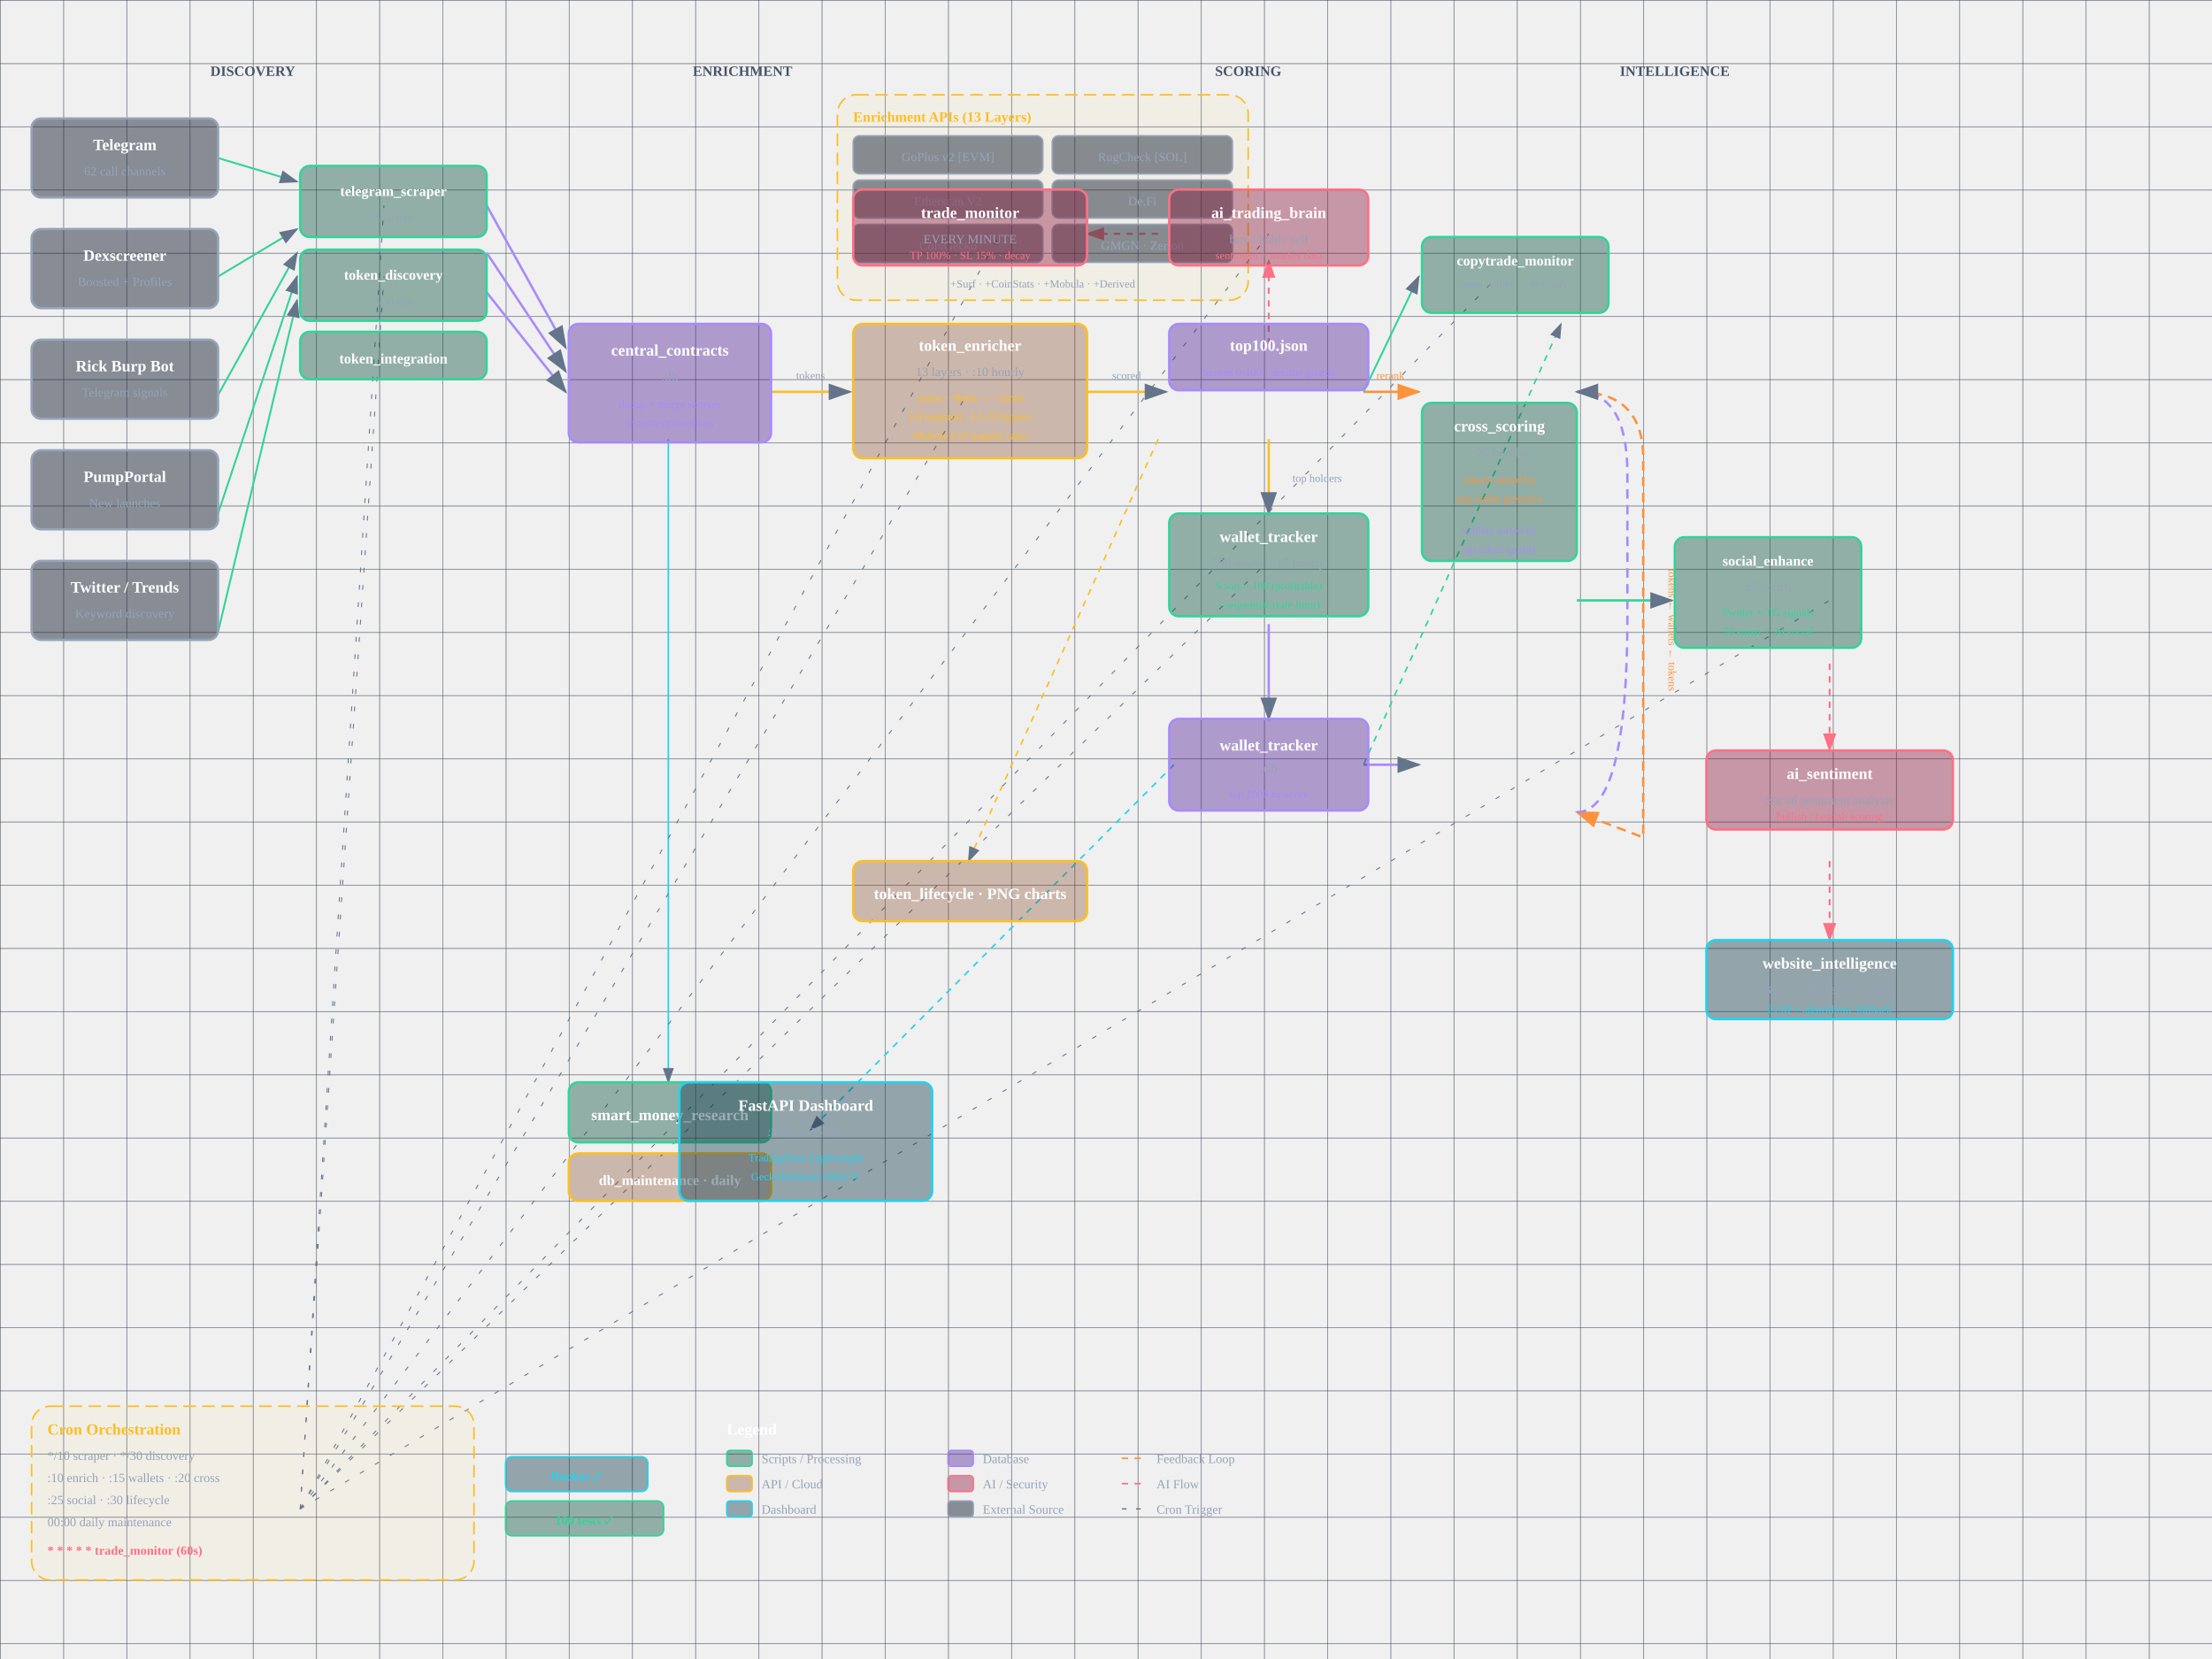
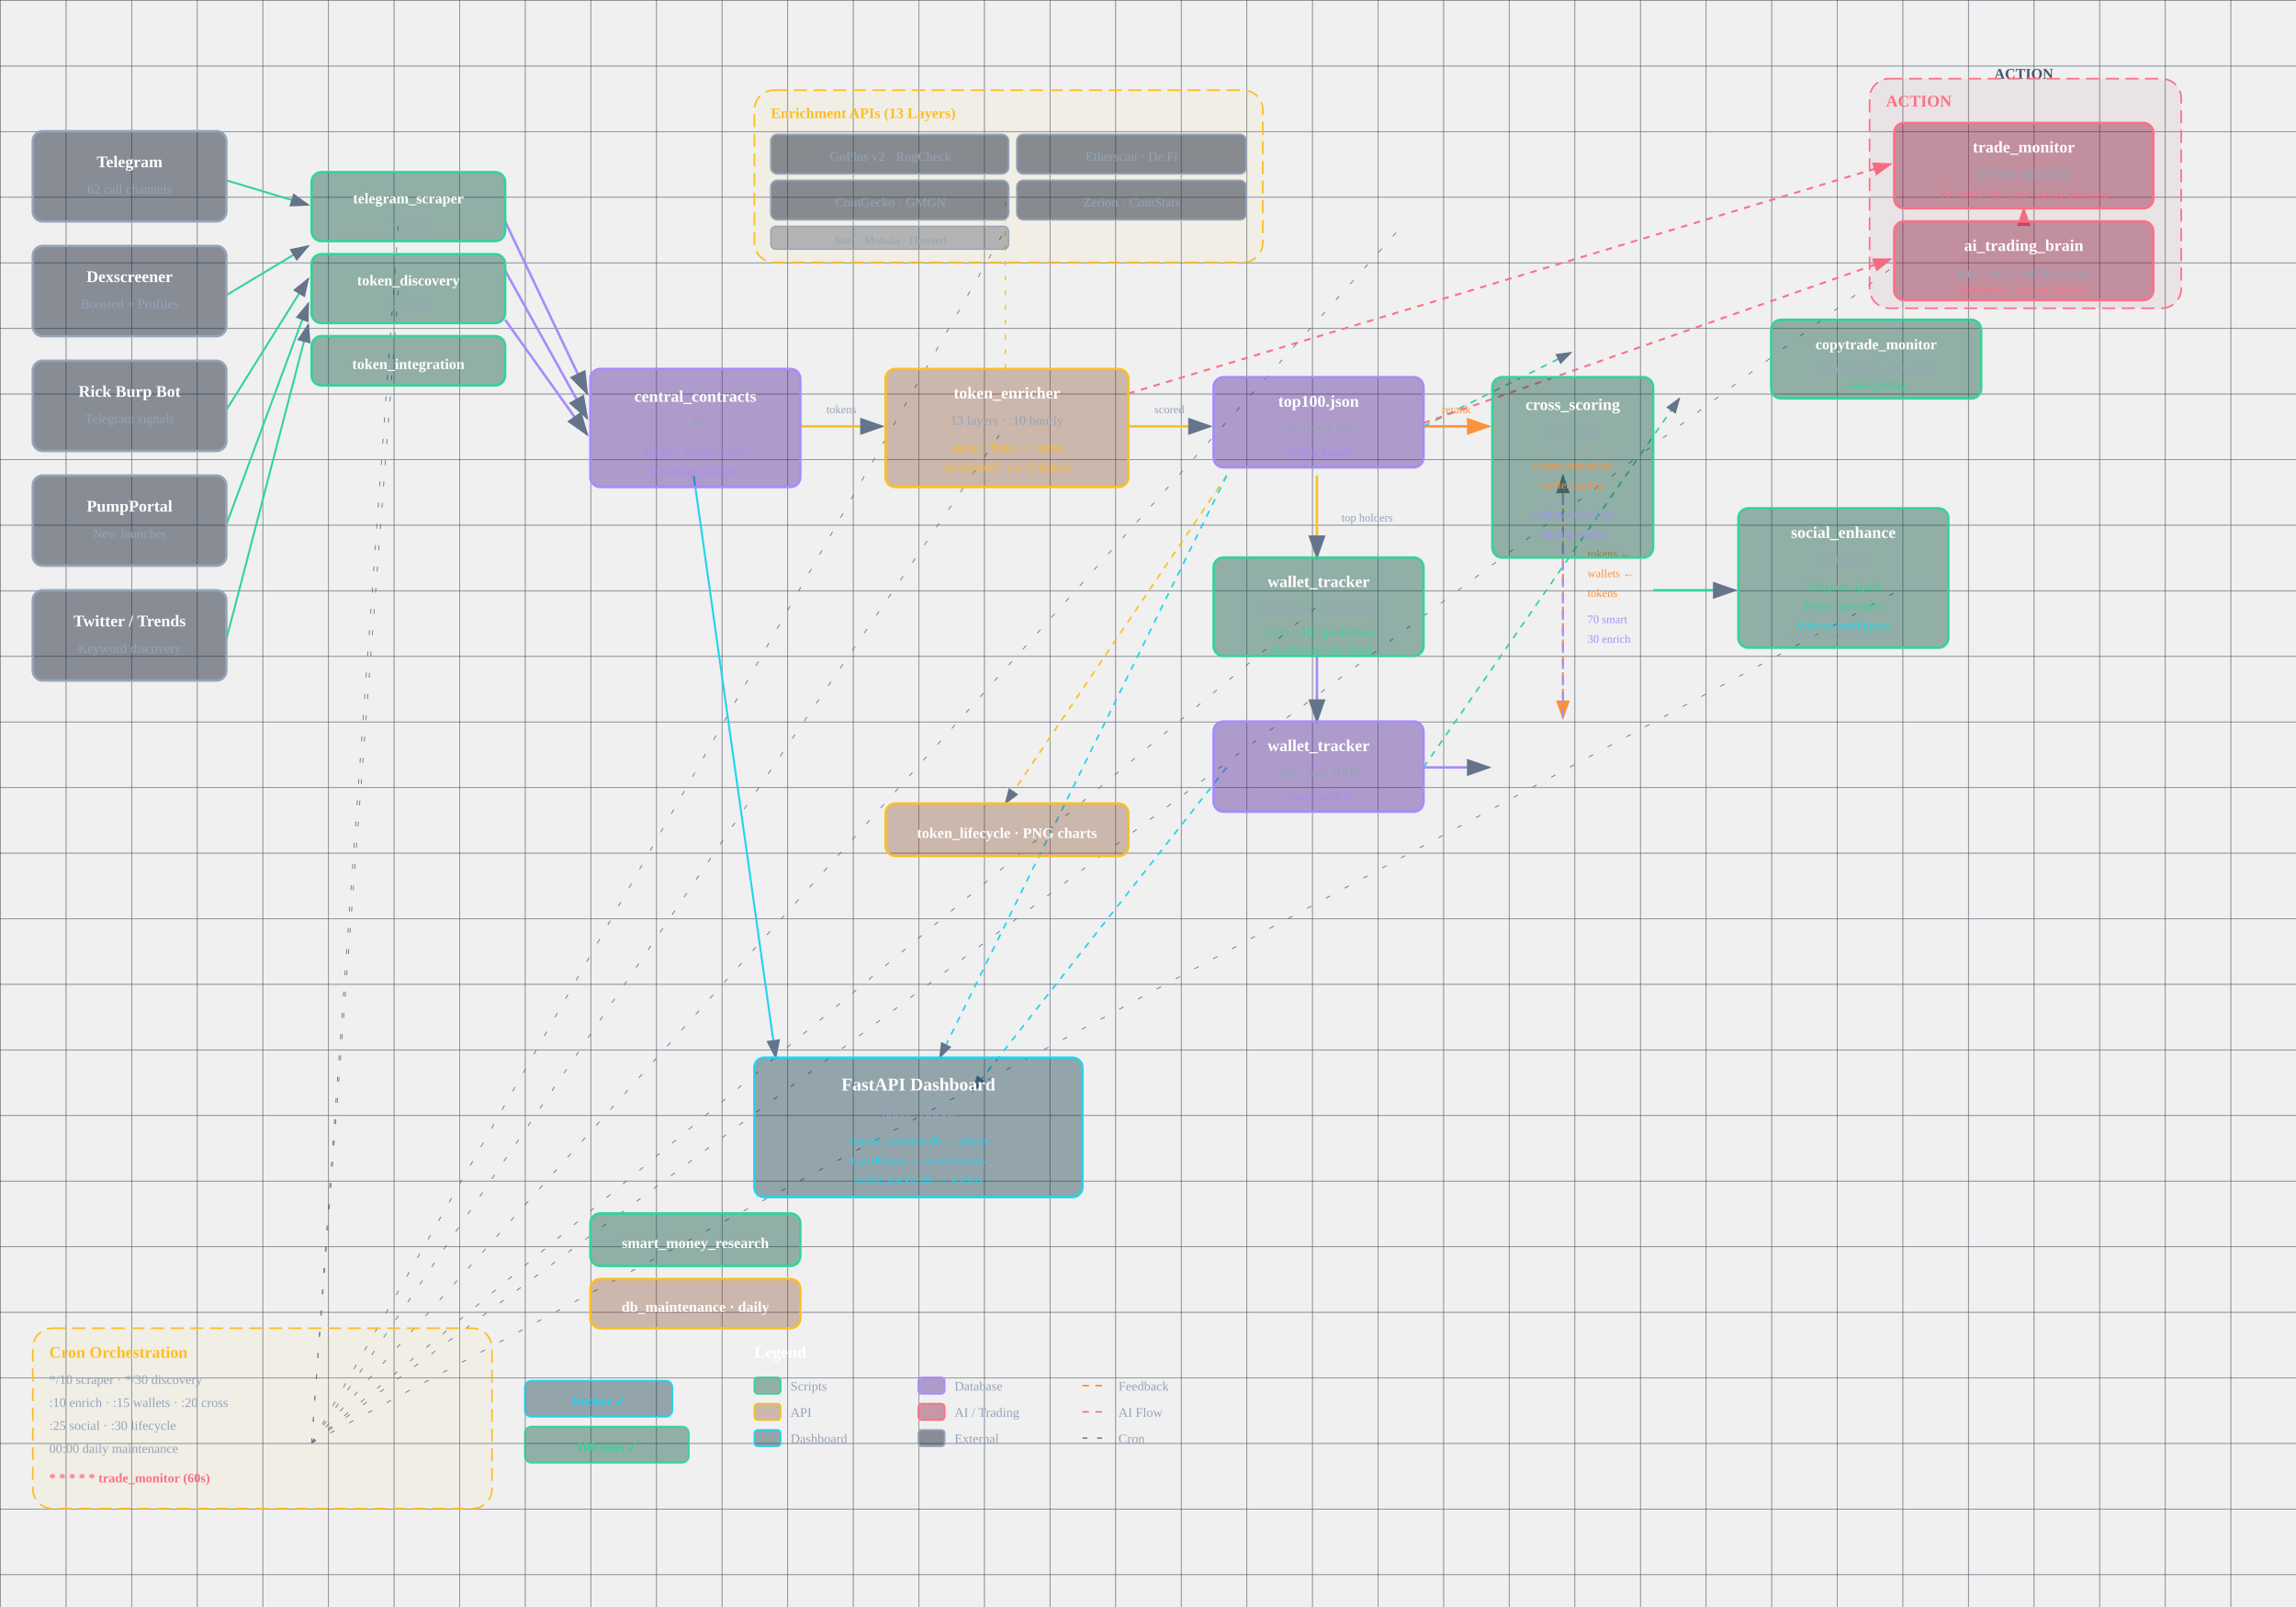
- <svg viewBox="0 0 1400 1050">
+ <svg viewBox="0 0 1400 980">
  <defs>
-     <marker id="arrowhead" markerWidth="10" markerHeight="7" refX="9" refY="3.5" orient="auto">
+     <marker id="arrow" markerWidth="10" markerHeight="7" refX="9" refY="3.5" orient="auto">
      <polygon points="0 0, 10 3.5, 0 7" fill="#64748b" />
    </marker>
    <marker id="arrowrose" markerWidth="10" markerHeight="7" refX="9" refY="3.5" orient="auto">
      <polygon points="0 0, 10 3.5, 0 7" fill="#fb7185" />
    </marker>
    <marker id="arroworange" markerWidth="10" markerHeight="7" refX="9" refY="3.5" orient="auto">
      <polygon points="0 0, 10 3.5, 0 7" fill="#fb923c" />
    </marker>
    <pattern id="grid" width="40" height="40" patternUnits="userSpaceOnUse">
      <path d="M 40 0 L 0 0 0 40" fill="none" stroke="#1e293b" stroke-width="0.5" />
    </pattern>
  </defs>
  <rect width="100%" height="100%" fill="url(#grid)" />
-   <text x="160" y="48" fill="#475569" font-size="9" font-weight="600" text-anchor="middle">DISCOVERY</text>
-   <text x="470" y="48" fill="#475569" font-size="9" font-weight="600" text-anchor="middle">ENRICHMENT</text>
-   <text x="790" y="48" fill="#475569" font-size="9" font-weight="600" text-anchor="middle">SCORING</text>
-   <text x="1060" y="48" fill="#475569" font-size="9" font-weight="600" text-anchor="middle">INTELLIGENCE</text>
-   <line x1="138" y1="100" x2="188" y2="115" stroke="#34d399" stroke-width="1.2" marker-end="url(#arrowhead)" />
-   <line x1="138" y1="175" x2="188" y2="145" stroke="#34d399" stroke-width="1.2" marker-end="url(#arrowhead)" />
-   <line x1="138" y1="250" x2="188" y2="160" stroke="#34d399" stroke-width="1.2" marker-end="url(#arrowhead)" />
-   <line x1="138" y1="325" x2="188" y2="175" stroke="#34d399" stroke-width="1.2" marker-end="url(#arrowhead)" />
-   <line x1="138" y1="400" x2="188" y2="190" stroke="#34d399" stroke-width="1.2" marker-end="url(#arrowhead)" />
-   <line x1="308" y1="130" x2="358" y2="220" stroke="#a78bfa" stroke-width="1.5" marker-end="url(#arrowhead)" />
-   <line x1="308" y1="160" x2="358" y2="235" stroke="#a78bfa" stroke-width="1.5" marker-end="url(#arrowhead)" />
-   <line x1="308" y1="185" x2="358" y2="248" stroke="#a78bfa" stroke-width="1.5" marker-end="url(#arrowhead)" />
-   <line x1="488" y1="248" x2="538" y2="248" stroke="#fbbf24" stroke-width="1.5" marker-end="url(#arrowhead)" />
-   <text x="513" y="240" fill="#94a3b8" font-size="7" text-anchor="middle">tokens</text>
-   <line x1="688" y1="248" x2="738" y2="248" stroke="#fbbf24" stroke-width="1.5" marker-end="url(#arrowhead)" />
-   <text x="713" y="240" fill="#94a3b8" font-size="7" text-anchor="middle">scored</text>
-   <line x1="803" y1="278" x2="803" y2="325" stroke="#fbbf24" stroke-width="1.5" marker-end="url(#arrowhead)" />
-   <text x="818" y="305" fill="#94a3b8" font-size="7">top holders</text>
-   <line x1="803" y1="395" x2="803" y2="455" stroke="#a78bfa" stroke-width="1.5" marker-end="url(#arrowhead)" />
-   <line x1="863" y1="484" x2="898" y2="484" stroke="#a78bfa" stroke-width="1.5" marker-end="url(#arrowhead)" />
-   <line x1="863" y1="248" x2="898" y2="248" stroke="#fb923c" stroke-width="1.5" marker-end="url(#arroworange)" />
-   <text x="880" y="240" fill="#fb923c" font-size="7" text-anchor="middle">rerank</text>
-   <path d="M 998 248 Q 1040 248 1040 290 Q 1040 530 1040 530 Q 1040 530 998 514" fill="none" stroke="#fb923c" stroke-width="1.5" stroke-dasharray="6,4" marker-end="url(#arroworange)" />
-   <text x="1056" y="360" fill="#fb923c" font-size="7" text-anchor="start" transform="rotate(90,1056,360)">tokens ← wallets ← tokens</text>
-   <path d="M 998 514 Q 1030 514 1030 390 Q 1030 300 1030 300 Q 1030 248 998 248" fill="none" stroke="#a78bfa" stroke-width="1.5" stroke-dasharray="6,4" marker-end="url(#arrowhead)" />
-   <line x1="998" y1="380" x2="1058" y2="380" stroke="#34d399" stroke-width="1.5" marker-end="url(#arrowhead)" />
-   <line x1="1158" y1="420" x2="1158" y2="475" stroke="#fb7185" stroke-width="1.2" stroke-dasharray="4,4" marker-end="url(#arrowrose)" />
-   <line x1="1158" y1="545" x2="1158" y2="595" stroke="#fb7185" stroke-width="1.2" stroke-dasharray="4,4" marker-end="url(#arrowrose)" />
-   <line x1="803" y1="218" x2="803" y2="165" stroke="#fb7185" stroke-width="1.2" stroke-dasharray="4,4" marker-end="url(#arrowrose)" />
-   <line x1="733" y1="148" x2="688" y2="148" stroke="#fb7185" stroke-width="1.2" stroke-dasharray="4,4" marker-end="url(#arrowrose)" />
-   <line x1="863" y1="248" x2="898" y2="175" stroke="#34d399" stroke-width="1.2" marker-end="url(#arrowhead)" />
-   <line x1="863" y1="484" x2="988" y2="205" stroke="#34d399" stroke-width="1" stroke-dasharray="4,4" marker-end="url(#arrowhead)" />
-   <line x1="733" y1="278" x2="613" y2="545" stroke="#fbbf24" stroke-width="1" stroke-dasharray="4,4" marker-end="url(#arrowhead)" />
-   <line x1="423" y1="278" x2="423" y2="685" stroke="#22d3ee" stroke-width="1" marker-end="url(#arrowhead)" />
-   <line x1="743" y1="484" x2="513" y2="715" stroke="#22d3ee" stroke-width="1" stroke-dasharray="4,4" marker-end="url(#arrowhead)" />
-   <line x1="190" y1="955" x2="243" y2="130" stroke="#64748b" stroke-width="0.6" stroke-dasharray="3,8" />
-   <line x1="190" y1="955" x2="243" y2="175" stroke="#64748b" stroke-width="0.6" stroke-dasharray="3,8" />
-   <line x1="190" y1="955" x2="613" y2="248" stroke="#64748b" stroke-width="0.6" stroke-dasharray="3,8" />
-   <line x1="190" y1="955" x2="803" y2="355" stroke="#64748b" stroke-width="0.6" stroke-dasharray="3,8" />
-   <line x1="190" y1="955" x2="948" y2="175" stroke="#64748b" stroke-width="0.6" stroke-dasharray="3,8" />
-   <line x1="190" y1="955" x2="1158" y2="380" stroke="#64748b" stroke-width="0.6" stroke-dasharray="3,8" />
-   <line x1="190" y1="955" x2="633" y2="148" stroke="#64748b" stroke-width="0.6" stroke-dasharray="3,8" />
-   <line x1="190" y1="955" x2="803" y2="148" stroke="#64748b" stroke-width="0.6" stroke-dasharray="3,8" />
-   <rect x="20" y="75" width="118" height="50" rx="6" fill="rgba(30, 41, 59, 0.5)" stroke="#94a3b8" stroke-width="1.5" />
-   <text x="79" y="95" fill="white" font-size="10" font-weight="600" text-anchor="middle">Telegram</text>
-   <text x="79" y="111" fill="#94a3b8" font-size="8" text-anchor="middle">62 call channels</text>
-   <rect x="20" y="145" width="118" height="50" rx="6" fill="rgba(30, 41, 59, 0.5)" stroke="#94a3b8" stroke-width="1.5" />
-   <text x="79" y="165" fill="white" font-size="10" font-weight="600" text-anchor="middle">Dexscreener</text>
-   <text x="79" y="181" fill="#94a3b8" font-size="8" text-anchor="middle">Boosted + Profiles</text>
-   <rect x="20" y="215" width="118" height="50" rx="6" fill="rgba(30, 41, 59, 0.5)" stroke="#94a3b8" stroke-width="1.5" />
-   <text x="79" y="235" fill="white" font-size="10" font-weight="600" text-anchor="middle">Rick Burp Bot</text>
-   <text x="79" y="251" fill="#94a3b8" font-size="8" text-anchor="middle">Telegram signals</text>
-   <rect x="20" y="285" width="118" height="50" rx="6" fill="rgba(30, 41, 59, 0.5)" stroke="#94a3b8" stroke-width="1.5" />
-   <text x="79" y="305" fill="white" font-size="10" font-weight="600" text-anchor="middle">PumpPortal</text>
-   <text x="79" y="321" fill="#94a3b8" font-size="8" text-anchor="middle">New launches</text>
-   <rect x="20" y="355" width="118" height="50" rx="6" fill="rgba(30, 41, 59, 0.5)" stroke="#94a3b8" stroke-width="1.5" />
-   <text x="79" y="375" fill="white" font-size="10" font-weight="600" text-anchor="middle">Twitter / Trends</text>
-   <text x="79" y="391" fill="#94a3b8" font-size="8" text-anchor="middle">Keyword discovery</text>
-   <rect x="190" y="105" width="118" height="45" rx="6" fill="rgba(6, 78, 59, 0.4)" stroke="#34d399" stroke-width="1.5" />
+   <text x="1234" y="48" fill="#475569" font-size="9" font-weight="600" text-anchor="middle">ACTION</text>
+   <line x1="138" y1="110" x2="188" y2="125" stroke="#34d399" stroke-width="1.2" marker-end="url(#arrow)" />
+   <line x1="138" y1="180" x2="188" y2="150" stroke="#34d399" stroke-width="1.2" marker-end="url(#arrow)" />
+   <line x1="138" y1="250" x2="188" y2="170" stroke="#34d399" stroke-width="1.2" marker-end="url(#arrow)" />
+   <line x1="138" y1="320" x2="188" y2="185" stroke="#34d399" stroke-width="1.2" marker-end="url(#arrow)" />
+   <line x1="138" y1="390" x2="188" y2="198" stroke="#34d399" stroke-width="1.2" marker-end="url(#arrow)" />
+   <line x1="308" y1="135" x2="358" y2="240" stroke="#a78bfa" stroke-width="1.5" marker-end="url(#arrow)" />
+   <line x1="308" y1="165" x2="358" y2="255" stroke="#a78bfa" stroke-width="1.5" marker-end="url(#arrow)" />
+   <line x1="308" y1="195" x2="358" y2="265" stroke="#a78bfa" stroke-width="1.5" marker-end="url(#arrow)" />
+   <line x1="488" y1="260" x2="538" y2="260" stroke="#fbbf24" stroke-width="1.5" marker-end="url(#arrow)" />
+   <text x="513" y="252" fill="#94a3b8" font-size="7" text-anchor="middle">tokens</text>
+   <line x1="688" y1="260" x2="738" y2="260" stroke="#fbbf24" stroke-width="1.5" marker-end="url(#arrow)" />
+   <text x="713" y="252" fill="#94a3b8" font-size="7" text-anchor="middle">scored</text>
+   <line x1="803" y1="290" x2="803" y2="340" stroke="#fbbf24" stroke-width="1.5" marker-end="url(#arrow)" />
+   <text x="818" y="318" fill="#94a3b8" font-size="7">top holders</text>
+   <line x1="803" y1="400" x2="803" y2="440" stroke="#a78bfa" stroke-width="1.5" marker-end="url(#arrow)" />
+   <line x1="868" y1="468" x2="908" y2="468" stroke="#a78bfa" stroke-width="1.5" marker-end="url(#arrow)" />
+   <line x1="868" y1="260" x2="908" y2="260" stroke="#fb923c" stroke-width="1.5" marker-end="url(#arroworange)" />
+   <text x="888" y="252" fill="#fb923c" font-size="7" text-anchor="middle">rerank</text>
+   <line x1="953" y1="290" x2="953" y2="438" stroke="#fb923c" stroke-width="1.2" stroke-dasharray="6,4" marker-end="url(#arroworange)" />
+   <line x1="953" y1="438" x2="953" y2="290" stroke="#a78bfa" stroke-width="1.2" stroke-dasharray="6,4" marker-end="url(#arrow)" />
+   <text x="968" y="340" fill="#fb923c" font-size="7" text-anchor="start">tokens ←</text>
+   <text x="968" y="352" fill="#fb923c" font-size="7" text-anchor="start">wallets ←</text>
+   <text x="968" y="364" fill="#fb923c" font-size="7" text-anchor="start">tokens</text>
+   <text x="968" y="380" fill="#a78bfa" font-size="7" text-anchor="start">70 smart</text>
+   <text x="968" y="392" fill="#a78bfa" font-size="7" text-anchor="start">30 enrich</text>
+   <line x1="1008" y1="360" x2="1058" y2="360" stroke="#34d399" stroke-width="1.5" marker-end="url(#arrow)" />
+   <line x1="868" y1="260" x2="958" y2="215" stroke="#34d399" stroke-width="1" stroke-dasharray="4,4" marker-end="url(#arrow)" />
+   <line x1="868" y1="468" x2="1024" y2="243" stroke="#34d399" stroke-width="1" stroke-dasharray="4,4" marker-end="url(#arrow)" />
+   <line x1="688" y1="240" x2="1153" y2="100" stroke="#fb7185" stroke-width="1.2" stroke-dasharray="4,4" marker-end="url(#arrowrose)" />
+   <line x1="868" y1="258" x2="1153" y2="158" stroke="#fb7185" stroke-width="1.2" stroke-dasharray="4,4" marker-end="url(#arrowrose)" />
+   <line x1="1234" y1="135" x2="1234" y2="127" stroke="#fb7185" stroke-width="1.2" stroke-dasharray="4,4" marker-end="url(#arrowrose)" />
+   <line x1="748" y1="290" x2="613" y2="490" stroke="#fbbf24" stroke-width="1" stroke-dasharray="4,4" marker-end="url(#arrow)" />
+   <line x1="423" y1="290" x2="473" y2="645" stroke="#22d3ee" stroke-width="1.2" marker-end="url(#arrow)" />
+   <line x1="748" y1="290" x2="573" y2="645" stroke="#22d3ee" stroke-width="1" stroke-dasharray="4,4" marker-end="url(#arrow)" />
+   <line x1="748" y1="468" x2="593" y2="665" stroke="#22d3ee" stroke-width="1" stroke-dasharray="4,4" marker-end="url(#arrow)" />
+   <line x1="613" y1="225" x2="613" y2="120" stroke="#fbbf24" stroke-width="0.8" stroke-dasharray="3,6" />
+   <line x1="190" y1="880" x2="243" y2="135" stroke="#64748b" stroke-width="0.5" stroke-dasharray="3,10" />
+   <line x1="190" y1="880" x2="243" y2="175" stroke="#64748b" stroke-width="0.5" stroke-dasharray="3,10" />
+   <line x1="190" y1="880" x2="613" y2="260" stroke="#64748b" stroke-width="0.5" stroke-dasharray="3,10" />
+   <line x1="190" y1="880" x2="803" y2="370" stroke="#64748b" stroke-width="0.5" stroke-dasharray="3,10" />
+   <line x1="190" y1="880" x2="1158" y2="160" stroke="#64748b" stroke-width="0.5" stroke-dasharray="3,10" />
+   <line x1="190" y1="880" x2="1158" y2="360" stroke="#64748b" stroke-width="0.5" stroke-dasharray="3,10" />
+   <line x1="190" y1="880" x2="613" y2="140" stroke="#64748b" stroke-width="0.5" stroke-dasharray="3,10" />
+   <line x1="190" y1="880" x2="853" y2="140" stroke="#64748b" stroke-width="0.5" stroke-dasharray="3,10" />
+   <rect x="20" y="80" width="118" height="55" rx="6" fill="rgba(30, 41, 59, 0.5)" stroke="#94a3b8" stroke-width="1.5" />
+   <text x="79" y="102" fill="white" font-size="10" font-weight="600" text-anchor="middle">Telegram</text>
+   <text x="79" y="118" fill="#94a3b8" font-size="8" text-anchor="middle">62 call channels</text>
+   <rect x="20" y="150" width="118" height="55" rx="6" fill="rgba(30, 41, 59, 0.5)" stroke="#94a3b8" stroke-width="1.5" />
+   <text x="79" y="172" fill="white" font-size="10" font-weight="600" text-anchor="middle">Dexscreener</text>
+   <text x="79" y="188" fill="#94a3b8" font-size="8" text-anchor="middle">Boosted + Profiles</text>
+   <rect x="20" y="220" width="118" height="55" rx="6" fill="rgba(30, 41, 59, 0.5)" stroke="#94a3b8" stroke-width="1.5" />
+   <text x="79" y="242" fill="white" font-size="10" font-weight="600" text-anchor="middle">Rick Burp Bot</text>
+   <text x="79" y="258" fill="#94a3b8" font-size="8" text-anchor="middle">Telegram signals</text>
+   <rect x="20" y="290" width="118" height="55" rx="6" fill="rgba(30, 41, 59, 0.5)" stroke="#94a3b8" stroke-width="1.5" />
+   <text x="79" y="312" fill="white" font-size="10" font-weight="600" text-anchor="middle">PumpPortal</text>
+   <text x="79" y="328" fill="#94a3b8" font-size="8" text-anchor="middle">New launches</text>
+   <rect x="20" y="360" width="118" height="55" rx="6" fill="rgba(30, 41, 59, 0.5)" stroke="#94a3b8" stroke-width="1.5" />
+   <text x="79" y="382" fill="white" font-size="10" font-weight="600" text-anchor="middle">Twitter / Trends</text>
+   <text x="79" y="398" fill="#94a3b8" font-size="8" text-anchor="middle">Keyword discovery</text>
+   <rect x="190" y="105" width="118" height="42" rx="6" fill="rgba(6, 78, 59, 0.4)" stroke="#34d399" stroke-width="1.5" />
  <text x="249" y="124" fill="white" font-size="9" font-weight="600" text-anchor="middle">telegram_scraper</text>
-   <text x="249" y="140" fill="#94a3b8" font-size="7" text-anchor="middle">*/10 min</text>
-   <rect x="190" y="158" width="118" height="45" rx="6" fill="rgba(6, 78, 59, 0.4)" stroke="#34d399" stroke-width="1.5" />
-   <text x="249" y="177" fill="white" font-size="9" font-weight="600" text-anchor="middle">token_discovery</text>
-   <text x="249" y="193" fill="#94a3b8" font-size="7" text-anchor="middle">*/30 min</text>
-   <rect x="190" y="210" width="118" height="30" rx="6" fill="rgba(6, 78, 59, 0.4)" stroke="#34d399" stroke-width="1.5" />
-   <text x="249" y="230" fill="white" font-size="9" font-weight="600" text-anchor="middle">token_integration</text>
-   <rect x="360" y="205" width="128" height="75" rx="6" fill="rgba(76, 29, 149, 0.4)" stroke="#a78bfa" stroke-width="1.5" />
-   <text x="424" y="225" fill="white" font-size="10" font-weight="600" text-anchor="middle">central_contracts</text>
-   <text x="424" y="241" fill="#94a3b8" font-size="9" text-anchor="middle">.db</text>
-   <text x="424" y="258" fill="#a78bfa" font-size="7" text-anchor="middle">dedup + merge sources</text>
-   <text x="424" y="270" fill="#a78bfa" font-size="7" text-anchor="middle">increment mentions</text>
-   <rect x="740" y="455" width="126" height="58" rx="6" fill="rgba(76, 29, 149, 0.4)" stroke="#a78bfa" stroke-width="1.5" />
-   <text x="803" y="475" fill="white" font-size="10" font-weight="600" text-anchor="middle">wallet_tracker</text>
-   <text x="803" y="489" fill="#94a3b8" font-size="9" text-anchor="middle">.db</text>
-   <text x="803" y="505" fill="#a78bfa" font-size="7" text-anchor="middle">top 1000 by score</text>
-   <rect x="540" y="205" width="148" height="85" rx="6" fill="rgba(120, 53, 15, 0.3)" stroke="#fbbf24" stroke-width="1.5" />
-   <text x="614" y="222" fill="white" font-size="10" font-weight="600" text-anchor="middle">token_enricher</text>
-   <text x="614" y="238" fill="#94a3b8" font-size="8" text-anchor="middle">13 layers · :10 hourly</text>
-   <text x="614" y="254" fill="#fbbf24" font-size="7" text-anchor="middle">async: ~8min → ~2min</text>
-   <text x="614" y="266" fill="#fbbf24" font-size="7" text-anchor="middle">L0 required · L1-12 bypass</text>
-   <text x="614" y="278" fill="#fbbf24" font-size="7" text-anchor="middle">Mobula L12 organic ratio</text>
-   <rect x="530" y="60" width="260" height="130" rx="12" fill="rgba(251, 191, 36, 0.05)" stroke="#fbbf24" stroke-width="1" stroke-dasharray="8,4" />
-   <text x="540" y="77" fill="#fbbf24" font-size="9" font-weight="600">Enrichment APIs (13 Layers)</text>
-   <rect x="540" y="86" width="120" height="24" rx="4" fill="rgba(30, 41, 59, 0.5)" stroke="#94a3b8" stroke-width="1" />
-   <text x="600" y="102" fill="#94a3b8" font-size="8" text-anchor="middle">GoPlus v2 [EVM]</text>
-   <rect x="666" y="86" width="114" height="24" rx="4" fill="rgba(30, 41, 59, 0.5)" stroke="#94a3b8" stroke-width="1" />
-   <text x="723" y="102" fill="#94a3b8" font-size="8" text-anchor="middle">RugCheck [SOL]</text>
-   <rect x="540" y="114" width="120" height="24" rx="4" fill="rgba(30, 41, 59, 0.5)" stroke="#94a3b8" stroke-width="1" />
-   <text x="600" y="130" fill="#94a3b8" font-size="8" text-anchor="middle">Etherscan V2</text>
-   <rect x="666" y="114" width="114" height="24" rx="4" fill="rgba(30, 41, 59, 0.5)" stroke="#94a3b8" stroke-width="1" />
-   <text x="723" y="130" fill="#94a3b8" font-size="8" text-anchor="middle">De.Fi</text>
-   <rect x="540" y="142" width="120" height="24" rx="4" fill="rgba(30, 41, 59, 0.5)" stroke="#94a3b8" stroke-width="1" />
-   <text x="600" y="158" fill="#94a3b8" font-size="8" text-anchor="middle">CoinGecko</text>
-   <rect x="666" y="142" width="114" height="24" rx="4" fill="rgba(30, 41, 59, 0.5)" stroke="#94a3b8" stroke-width="1" />
-   <text x="723" y="158" fill="#94a3b8" font-size="8" text-anchor="middle">GMGN · Zerion</text>
-   <text x="660" y="182" fill="#94a3b8" font-size="7" text-anchor="middle">+Surf · +CoinStats · +Mobula · +Derived</text>
-   <rect x="740" y="205" width="126" height="42" rx="6" fill="rgba(76, 29, 149, 0.4)" stroke="#a78bfa" stroke-width="1.5" />
-   <text x="803" y="222" fill="white" font-size="10" font-weight="600" text-anchor="middle">top100.json</text>
-   <text x="803" y="238" fill="#a78bfa" font-size="7" text-anchor="middle">Scored 0-100 · decline guards</text>
-   <rect x="740" y="325" width="126" height="65" rx="6" fill="rgba(6, 78, 59, 0.4)" stroke="#34d399" stroke-width="1.5" />
-   <text x="803" y="343" fill="white" font-size="10" font-weight="600" text-anchor="middle">wallet_tracker</text>
-   <text x="803" y="359" fill="#94a3b8" font-size="8" text-anchor="middle">500/token · :15 hourly</text>
-   <text x="803" y="373" fill="#34d399" font-size="7" text-anchor="middle">5 sort × 100 (profitable)</text>
-   <text x="803" y="385" fill="#34d399" font-size="7" text-anchor="middle">--sequential (rate limit)</text>
-   <rect x="900" y="255" width="98" height="100" rx="6" fill="rgba(6, 78, 59, 0.4)" stroke="#34d399" stroke-width="1.5" />
-   <text x="949" y="273" fill="white" font-size="10" font-weight="600" text-anchor="middle">cross_scoring</text>
-   <text x="949" y="289" fill="#94a3b8" font-size="8" text-anchor="middle">:20 hourly</text>
-   <text x="949" y="306" fill="#fb923c" font-size="7" text-anchor="middle">tokens sorted by</text>
-   <text x="949" y="318" fill="#fb923c" font-size="7" text-anchor="middle">top wallet presence</text>
-   <text x="949" y="338" fill="#a78bfa" font-size="7" text-anchor="middle">wallets sorted by</text>
-   <text x="949" y="350" fill="#a78bfa" font-size="7" text-anchor="middle">top token quality</text>
-   <rect x="900" y="150" width="118" height="48" rx="6" fill="rgba(6, 78, 59, 0.4)" stroke="#34d399" stroke-width="1.5" />
-   <text x="959" y="168" fill="white" font-size="9" font-weight="600" text-anchor="middle">copytrade_monitor</text>
-   <text x="959" y="182" fill="#94a3b8" font-size="7" text-anchor="middle">smart wallet → new buys</text>
-   <rect x="1060" y="340" width="118" height="70" rx="6" fill="rgba(6, 78, 59, 0.4)" stroke="#34d399" stroke-width="1.5" />
-   <text x="1119" y="358" fill="white" font-size="9" font-weight="600" text-anchor="middle">social_enhance</text>
-   <text x="1119" y="374" fill="#94a3b8" font-size="8" text-anchor="middle">:25 hourly</text>
-   <text x="1119" y="390" fill="#34d399" font-size="7" text-anchor="middle">Twitter + TG signals</text>
-   <text x="1119" y="402" fill="#34d399" font-size="7" text-anchor="middle">70 smart + 20 social</text>
-   <rect x="1080" y="475" width="156" height="50" rx="6" fill="rgba(136, 19, 55, 0.4)" stroke="#fb7185" stroke-width="1.5" />
-   <text x="1158" y="493" fill="white" font-size="10" font-weight="600" text-anchor="middle">ai_sentiment</text>
-   <text x="1158" y="509" fill="#94a3b8" font-size="8" text-anchor="middle">Social sentiment analysis</text>
-   <text x="1158" y="519" fill="#fb7185" font-size="7" text-anchor="middle">bullish / bearish scoring</text>
-   <rect x="1080" y="595" width="156" height="50" rx="6" fill="rgba(8, 51, 68, 0.4)" stroke="#22d3ee" stroke-width="1.5" />
-   <text x="1158" y="613" fill="white" font-size="10" font-weight="600" text-anchor="middle">website_intelligence</text>
-   <text x="1158" y="629" fill="#94a3b8" font-size="8" text-anchor="middle">Blog · complexity · traffic</text>
-   <text x="1158" y="641" fill="#22d3ee" font-size="7" text-anchor="middle">LLM + algorithmic fallback</text>
-   <rect x="740" y="120" width="126" height="48" rx="6" fill="rgba(136, 19, 55, 0.4)" stroke="#fb7185" stroke-width="1.5" />
-   <text x="803" y="138" fill="white" font-size="10" font-weight="600" text-anchor="middle">ai_trading_brain</text>
-   <text x="803" y="154" fill="#94a3b8" font-size="8" text-anchor="middle">buy / hold / sell</text>
-   <text x="803" y="164" fill="#fb7185" font-size="7" text-anchor="middle">sentiment + market data</text>
-   <rect x="540" y="120" width="148" height="48" rx="6" fill="rgba(136, 19, 55, 0.4)" stroke="#fb7185" stroke-width="1.5" />
-   <text x="614" y="138" fill="white" font-size="10" font-weight="600" text-anchor="middle">trade_monitor</text>
-   <text x="614" y="154" fill="#94a3b8" font-size="8" text-anchor="middle">EVERY MINUTE</text>
-   <text x="614" y="164" fill="#fb7185" font-size="7" text-anchor="middle">TP 100% · SL 15% · decay</text>
-   <rect x="540" y="545" width="148" height="38" rx="6" fill="rgba(120, 53, 15, 0.3)" stroke="#fbbf24" stroke-width="1.5" />
-   <text x="614" y="569" fill="white" font-size="10" font-weight="600" text-anchor="middle">token_lifecycle · PNG charts</text>
-   <rect x="360" y="685" width="128" height="38" rx="6" fill="rgba(6, 78, 59, 0.4)" stroke="#34d399" stroke-width="1.5" />
-   <text x="424" y="709" fill="white" font-size="10" font-weight="600" text-anchor="middle">smart_money_research</text>
-   <rect x="360" y="730" width="128" height="30" rx="6" fill="rgba(120, 53, 15, 0.3)" stroke="#fbbf24" stroke-width="1.5" />
-   <text x="424" y="750" fill="white" font-size="9" font-weight="600" text-anchor="middle">db_maintenance · daily</text>
-   <rect x="430" y="685" width="160" height="75" rx="6" fill="rgba(8, 51, 68, 0.4)" stroke="#22d3ee" stroke-width="1.5" />
-   <text x="510" y="703" fill="white" font-size="10" font-weight="600" text-anchor="middle">FastAPI Dashboard</text>
-   <text x="510" y="719" fill="#94a3b8" font-size="8" text-anchor="middle">:8080 · Docker</text>
-   <text x="510" y="735" fill="#22d3ee" font-size="7" text-anchor="middle">TradingView Lightweight</text>
-   <text x="510" y="747" fill="#22d3ee" font-size="7" text-anchor="middle">GeckoTerminal OHLCV</text>
-   <rect x="20" y="890" width="280" height="110" rx="12" fill="rgba(251, 191, 36, 0.05)" stroke="#fbbf24" stroke-width="1" stroke-dasharray="8,4" />
-   <text x="30" y="908" fill="#fbbf24" font-size="10" font-weight="600">Cron Orchestration</text>
-   <text x="30" y="924" fill="#94a3b8" font-size="8">*/10 scraper · */30 discovery</text>
-   <text x="30" y="938" fill="#94a3b8" font-size="8">:10 enrich · :15 wallets · :20 cross</text>
-   <text x="30" y="952" fill="#94a3b8" font-size="8">:25 social · :30 lifecycle</text>
-   <text x="30" y="966" fill="#94a3b8" font-size="8">00:00 daily maintenance</text>
-   <text x="30" y="984" fill="#fb7185" font-size="8" font-weight="600">* * * * * trade_monitor (60s)</text>
-   <rect x="320" y="950" width="100" height="22" rx="4" fill="rgba(6, 78, 59, 0.4)" stroke="#34d399" stroke-width="1" />
-   <text x="370" y="965" fill="#34d399" font-size="8" font-weight="600" text-anchor="middle">100 tests ✓</text>
-   <rect x="320" y="922" width="90" height="22" rx="4" fill="rgba(8, 51, 68, 0.4)" stroke="#22d3ee" stroke-width="1" />
-   <text x="365" y="937" fill="#22d3ee" font-size="8" font-weight="600" text-anchor="middle">Docker ✓</text>
-   <text x="460" y="908" fill="white" font-size="10" font-weight="600">Legend</text>
-   <rect x="460" y="918" width="16" height="10" rx="2" fill="rgba(6, 78, 59, 0.4)" stroke="#34d399" stroke-width="1" />
-   <text x="482" y="926" fill="#94a3b8" font-size="8">Scripts / Processing</text>
-   <rect x="600" y="918" width="16" height="10" rx="2" fill="rgba(76, 29, 149, 0.4)" stroke="#a78bfa" stroke-width="1" />
-   <text x="622" y="926" fill="#94a3b8" font-size="8">Database</text>
-   <rect x="460" y="934" width="16" height="10" rx="2" fill="rgba(120, 53, 15, 0.3)" stroke="#fbbf24" stroke-width="1" />
-   <text x="482" y="942" fill="#94a3b8" font-size="8">API / Cloud</text>
-   <rect x="600" y="934" width="16" height="10" rx="2" fill="rgba(136, 19, 55, 0.4)" stroke="#fb7185" stroke-width="1" />
-   <text x="622" y="942" fill="#94a3b8" font-size="8">AI / Security</text>
-   <rect x="460" y="950" width="16" height="10" rx="2" fill="rgba(8, 51, 68, 0.4)" stroke="#22d3ee" stroke-width="1" />
-   <text x="482" y="958" fill="#94a3b8" font-size="8">Dashboard</text>
-   <rect x="600" y="950" width="16" height="10" rx="2" fill="rgba(30, 41, 59, 0.5)" stroke="#94a3b8" stroke-width="1" />
-   <text x="622" y="958" fill="#94a3b8" font-size="8">External Source</text>
-   <line x1="710" y1="923" x2="726" y2="923" stroke="#fb923c" stroke-width="1" stroke-dasharray="4,4" />
-   <text x="732" y="926" fill="#94a3b8" font-size="8">Feedback Loop</text>
-   <line x1="710" y1="939" x2="726" y2="939" stroke="#fb7185" stroke-width="1" stroke-dasharray="4,4" />
-   <text x="732" y="942" fill="#94a3b8" font-size="8">AI Flow</text>
-   <line x1="710" y1="955" x2="726" y2="955" stroke="#64748b" stroke-width="0.8" stroke-dasharray="3,6" />
-   <text x="732" y="958" fill="#94a3b8" font-size="8">Cron Trigger</text>
+   <text x="249" y="138" fill="#94a3b8" font-size="7" text-anchor="middle">*/10 min</text>
+   <rect x="190" y="155" width="118" height="42" rx="6" fill="rgba(6, 78, 59, 0.4)" stroke="#34d399" stroke-width="1.5" />
+   <text x="249" y="174" fill="white" font-size="9" font-weight="600" text-anchor="middle">token_discovery</text>
+   <text x="249" y="188" fill="#94a3b8" font-size="7" text-anchor="middle">*/30 min</text>
+   <rect x="190" y="205" width="118" height="30" rx="6" fill="rgba(6, 78, 59, 0.4)" stroke="#34d399" stroke-width="1.5" />
+   <text x="249" y="225" fill="white" font-size="9" font-weight="600" text-anchor="middle">token_integration</text>
+   <rect x="360" y="225" width="128" height="72" rx="6" fill="rgba(76, 29, 149, 0.4)" stroke="#a78bfa" stroke-width="1.5" />
+   <text x="424" y="245" fill="white" font-size="10" font-weight="600" text-anchor="middle">central_contracts</text>
+   <text x="424" y="261" fill="#94a3b8" font-size="9" text-anchor="middle">.db</text>
+   <text x="424" y="278" fill="#a78bfa" font-size="7" text-anchor="middle">dedup + merge sources</text>
+   <text x="424" y="290" fill="#a78bfa" font-size="7" text-anchor="middle">increment mentions</text>
+   <rect x="740" y="440" width="128" height="55" rx="6" fill="rgba(76, 29, 149, 0.4)" stroke="#a78bfa" stroke-width="1.5" />
+   <text x="804" y="458" fill="white" font-size="10" font-weight="600" text-anchor="middle">wallet_tracker</text>
+   <text x="804" y="474" fill="#94a3b8" font-size="9" text-anchor="middle">.db · top 1000</text>
+   <text x="804" y="488" fill="#a78bfa" font-size="7" text-anchor="middle">scored wallets</text>
+   <rect x="460" y="55" width="310" height="105" rx="12" fill="rgba(251, 191, 36, 0.05)" stroke="#fbbf24" stroke-width="1" stroke-dasharray="8,4" />
+   <text x="470" y="72" fill="#fbbf24" font-size="9" font-weight="600">Enrichment APIs (13 Layers)</text>
+   <rect x="470" y="82" width="145" height="24" rx="4" fill="rgba(30, 41, 59, 0.5)" stroke="#94a3b8" stroke-width="1" />
+   <text x="543" y="98" fill="#94a3b8" font-size="8" text-anchor="middle">GoPlus v2 · RugCheck</text>
+   <rect x="620" y="82" width="140" height="24" rx="4" fill="rgba(30, 41, 59, 0.5)" stroke="#94a3b8" stroke-width="1" />
+   <text x="690" y="98" fill="#94a3b8" font-size="8" text-anchor="middle">Etherscan · De.Fi</text>
+   <rect x="470" y="110" width="145" height="24" rx="4" fill="rgba(30, 41, 59, 0.5)" stroke="#94a3b8" stroke-width="1" />
+   <text x="543" y="126" fill="#94a3b8" font-size="8" text-anchor="middle">CoinGecko · GMGN</text>
+   <rect x="620" y="110" width="140" height="24" rx="4" fill="rgba(30, 41, 59, 0.5)" stroke="#94a3b8" stroke-width="1" />
+   <text x="690" y="126" fill="#94a3b8" font-size="8" text-anchor="middle">Zerion · CoinStats</text>
+   <rect x="470" y="138" width="145" height="14" rx="3" fill="rgba(30, 41, 59, 0.3)" stroke="#94a3b8" stroke-width="0.8" />
+   <text x="543" y="149" fill="#94a3b8" font-size="7" text-anchor="middle">Surf · Mobula · Derived</text>
+   <rect x="540" y="225" width="148" height="72" rx="6" fill="rgba(120, 53, 15, 0.3)" stroke="#fbbf24" stroke-width="1.5" />
+   <text x="614" y="243" fill="white" font-size="10" font-weight="600" text-anchor="middle">token_enricher</text>
+   <text x="614" y="259" fill="#94a3b8" font-size="8" text-anchor="middle">13 layers · :10 hourly</text>
+   <text x="614" y="275" fill="#fbbf24" font-size="7" text-anchor="middle">async: ~8min → ~2min</text>
+   <text x="614" y="287" fill="#fbbf24" font-size="7" text-anchor="middle">L0 required · L1-12 bypass</text>
+   <rect x="740" y="230" width="128" height="55" rx="6" fill="rgba(76, 29, 149, 0.4)" stroke="#a78bfa" stroke-width="1.5" />
+   <text x="804" y="248" fill="white" font-size="10" font-weight="600" text-anchor="middle">top100.json</text>
+   <text x="804" y="264" fill="#94a3b8" font-size="8" text-anchor="middle">Scored 0-100</text>
+   <text x="804" y="278" fill="#a78bfa" font-size="7" text-anchor="middle">decline guards</text>
+   <rect x="740" y="340" width="128" height="60" rx="6" fill="rgba(6, 78, 59, 0.4)" stroke="#34d399" stroke-width="1.5" />
+   <text x="804" y="358" fill="white" font-size="10" font-weight="600" text-anchor="middle">wallet_tracker</text>
+   <text x="804" y="374" fill="#94a3b8" font-size="8" text-anchor="middle">500/token · :15 hourly</text>
+   <text x="804" y="388" fill="#34d399" font-size="7" text-anchor="middle">5 sort × 100 (profitable)</text>
+   <text x="804" y="398" fill="#34d399" font-size="7" text-anchor="middle">--sequential (rate limit)</text>
+   <rect x="910" y="230" width="98" height="110" rx="6" fill="rgba(6, 78, 59, 0.4)" stroke="#34d399" stroke-width="1.5" />
+   <text x="959" y="250" fill="white" font-size="10" font-weight="600" text-anchor="middle">cross_scoring</text>
+   <text x="959" y="266" fill="#94a3b8" font-size="8" text-anchor="middle">:20 hourly</text>
+   <text x="959" y="286" fill="#fb923c" font-size="7" text-anchor="middle">tokens ranked by</text>
+   <text x="959" y="298" fill="#fb923c" font-size="7" text-anchor="middle">wallet quality</text>
+   <text x="959" y="316" fill="#a78bfa" font-size="7" text-anchor="middle">wallets ranked by</text>
+   <text x="959" y="328" fill="#a78bfa" font-size="7" text-anchor="middle">token portfolio</text>
+   <rect x="1080" y="195" width="128" height="48" rx="6" fill="rgba(6, 78, 59, 0.4)" stroke="#34d399" stroke-width="1.5" />
+   <text x="1144" y="213" fill="white" font-size="9" font-weight="600" text-anchor="middle">copytrade_monitor</text>
+   <text x="1144" y="227" fill="#94a3b8" font-size="7" text-anchor="middle">smart wallet → new buys</text>
+   <text x="1144" y="237" fill="#34d399" font-size="7" text-anchor="middle">Ankr polling</text>
+   <rect x="1060" y="310" width="128" height="85" rx="6" fill="rgba(6, 78, 59, 0.4)" stroke="#34d399" stroke-width="1.5" />
+   <text x="1124" y="328" fill="white" font-size="10" font-weight="600" text-anchor="middle">social_enhance</text>
+   <text x="1124" y="344" fill="#94a3b8" font-size="8" text-anchor="middle">:25 hourly</text>
+   <text x="1124" y="360" fill="#34d399" font-size="7" text-anchor="middle">Telegram signals</text>
+   <text x="1124" y="372" fill="#34d399" font-size="7" text-anchor="middle">Twitter sentiment</text>
+   <text x="1124" y="384" fill="#22d3ee" font-size="7" text-anchor="middle">Website intelligence</text>
+   <text x="1124" y="390" fill="#94a3b8" font-size="6" text-anchor="middle">70 smart + 20 social + 10 site</text>
+   <rect x="1140" y="48" width="190" height="140" rx="12" fill="rgba(136, 19, 55, 0.06)" stroke="#fb7185" stroke-width="1" stroke-dasharray="8,4" />
+   <text x="1150" y="65" fill="#fb7185" font-size="10" font-weight="600">ACTION</text>
+   <rect x="1155" y="75" width="158" height="52" rx="6" fill="rgba(136, 19, 55, 0.4)" stroke="#fb7185" stroke-width="1.5" />
+   <text x="1234" y="93" fill="white" font-size="10" font-weight="600" text-anchor="middle">trade_monitor</text>
+   <text x="1234" y="109" fill="#94a3b8" font-size="8" text-anchor="middle">EVERY MINUTE</text>
+   <text x="1234" y="121" fill="#fb7185" font-size="7" text-anchor="middle">TP 100% · SL 15% · decay detection</text>
+   <rect x="1155" y="135" width="158" height="48" rx="6" fill="rgba(136, 19, 55, 0.4)" stroke="#fb7185" stroke-width="1.5" />
+   <text x="1234" y="153" fill="white" font-size="10" font-weight="600" text-anchor="middle">ai_trading_brain</text>
+   <text x="1234" y="169" fill="#94a3b8" font-size="8" text-anchor="middle">buy / hold / sell decisions</text>
+   <text x="1234" y="179" fill="#fb7185" font-size="7" text-anchor="middle">sentiment + market analysis</text>
+   <rect x="540" y="490" width="148" height="32" rx="6" fill="rgba(120, 53, 15, 0.3)" stroke="#fbbf24" stroke-width="1.5" />
+   <text x="614" y="511" fill="white" font-size="9" font-weight="600" text-anchor="middle">token_lifecycle · PNG charts</text>
+   <rect x="360" y="740" width="128" height="32" rx="6" fill="rgba(6, 78, 59, 0.4)" stroke="#34d399" stroke-width="1.5" />
+   <text x="424" y="761" fill="white" font-size="9" font-weight="600" text-anchor="middle">smart_money_research</text>
+   <rect x="360" y="780" width="128" height="30" rx="6" fill="rgba(120, 53, 15, 0.3)" stroke="#fbbf24" stroke-width="1.5" />
+   <text x="424" y="800" fill="white" font-size="9" font-weight="600" text-anchor="middle">db_maintenance · daily</text>
+   <rect x="460" y="645" width="200" height="85" rx="6" fill="rgba(8, 51, 68, 0.4)" stroke="#22d3ee" stroke-width="1.5" />
+   <text x="560" y="665" fill="white" font-size="11" font-weight="600" text-anchor="middle">FastAPI Dashboard</text>
+   <text x="560" y="682" fill="#94a3b8" font-size="8" text-anchor="middle">:8080 · Docker</text>
+   <text x="560" y="698" fill="#22d3ee" font-size="7" text-anchor="middle">central_contracts.db → tokens</text>
+   <text x="560" y="710" fill="#22d3ee" font-size="7" text-anchor="middle">top100.json → scored tokens</text>
+   <text x="560" y="722" fill="#22d3ee" font-size="7" text-anchor="middle">wallet_tracker.db → wallets</text>
+   <rect x="20" y="810" width="280" height="110" rx="12" fill="rgba(251, 191, 36, 0.05)" stroke="#fbbf24" stroke-width="1" stroke-dasharray="8,4" />
+   <text x="30" y="828" fill="#fbbf24" font-size="10" font-weight="600">Cron Orchestration</text>
+   <text x="30" y="844" fill="#94a3b8" font-size="8">*/10 scraper · */30 discovery</text>
+   <text x="30" y="858" fill="#94a3b8" font-size="8">:10 enrich · :15 wallets · :20 cross</text>
+   <text x="30" y="872" fill="#94a3b8" font-size="8">:25 social · :30 lifecycle</text>
+   <text x="30" y="886" fill="#94a3b8" font-size="8">00:00 daily maintenance</text>
+   <text x="30" y="904" fill="#fb7185" font-size="8" font-weight="600">* * * * * trade_monitor (60s)</text>
+   <rect x="320" y="870" width="100" height="22" rx="4" fill="rgba(6, 78, 59, 0.4)" stroke="#34d399" stroke-width="1" />
+   <text x="370" y="885" fill="#34d399" font-size="8" font-weight="600" text-anchor="middle">100 tests ✓</text>
+   <rect x="320" y="842" width="90" height="22" rx="4" fill="rgba(8, 51, 68, 0.4)" stroke="#22d3ee" stroke-width="1" />
+   <text x="365" y="857" fill="#22d3ee" font-size="8" font-weight="600" text-anchor="middle">Docker ✓</text>
+   <text x="460" y="828" fill="white" font-size="10" font-weight="600">Legend</text>
+   <rect x="460" y="840" width="16" height="10" rx="2" fill="rgba(6, 78, 59, 0.4)" stroke="#34d399" stroke-width="1" />
+   <text x="482" y="848" fill="#94a3b8" font-size="8">Scripts</text>
+   <rect x="560" y="840" width="16" height="10" rx="2" fill="rgba(76, 29, 149, 0.4)" stroke="#a78bfa" stroke-width="1" />
+   <text x="582" y="848" fill="#94a3b8" font-size="8">Database</text>
+   <rect x="460" y="856" width="16" height="10" rx="2" fill="rgba(120, 53, 15, 0.3)" stroke="#fbbf24" stroke-width="1" />
+   <text x="482" y="864" fill="#94a3b8" font-size="8">API</text>
+   <rect x="560" y="856" width="16" height="10" rx="2" fill="rgba(136, 19, 55, 0.4)" stroke="#fb7185" stroke-width="1" />
+   <text x="582" y="864" fill="#94a3b8" font-size="8">AI / Trading</text>
+   <rect x="460" y="872" width="16" height="10" rx="2" fill="rgba(8, 51, 68, 0.4)" stroke="#22d3ee" stroke-width="1" />
+   <text x="482" y="880" fill="#94a3b8" font-size="8">Dashboard</text>
+   <rect x="560" y="872" width="16" height="10" rx="2" fill="rgba(30, 41, 59, 0.5)" stroke="#94a3b8" stroke-width="1" />
+   <text x="582" y="880" fill="#94a3b8" font-size="8">External</text>
+   <line x1="660" y1="845" x2="676" y2="845" stroke="#fb923c" stroke-width="1" stroke-dasharray="4,4" />
+   <text x="682" y="848" fill="#94a3b8" font-size="8">Feedback</text>
+   <line x1="660" y1="861" x2="676" y2="861" stroke="#fb7185" stroke-width="1" stroke-dasharray="4,4" />
+   <text x="682" y="864" fill="#94a3b8" font-size="8">AI Flow</text>
+   <line x1="660" y1="877" x2="676" y2="877" stroke="#64748b" stroke-width="0.8" stroke-dasharray="3,6" />
+   <text x="682" y="880" fill="#94a3b8" font-size="8">Cron</text>
</svg>
